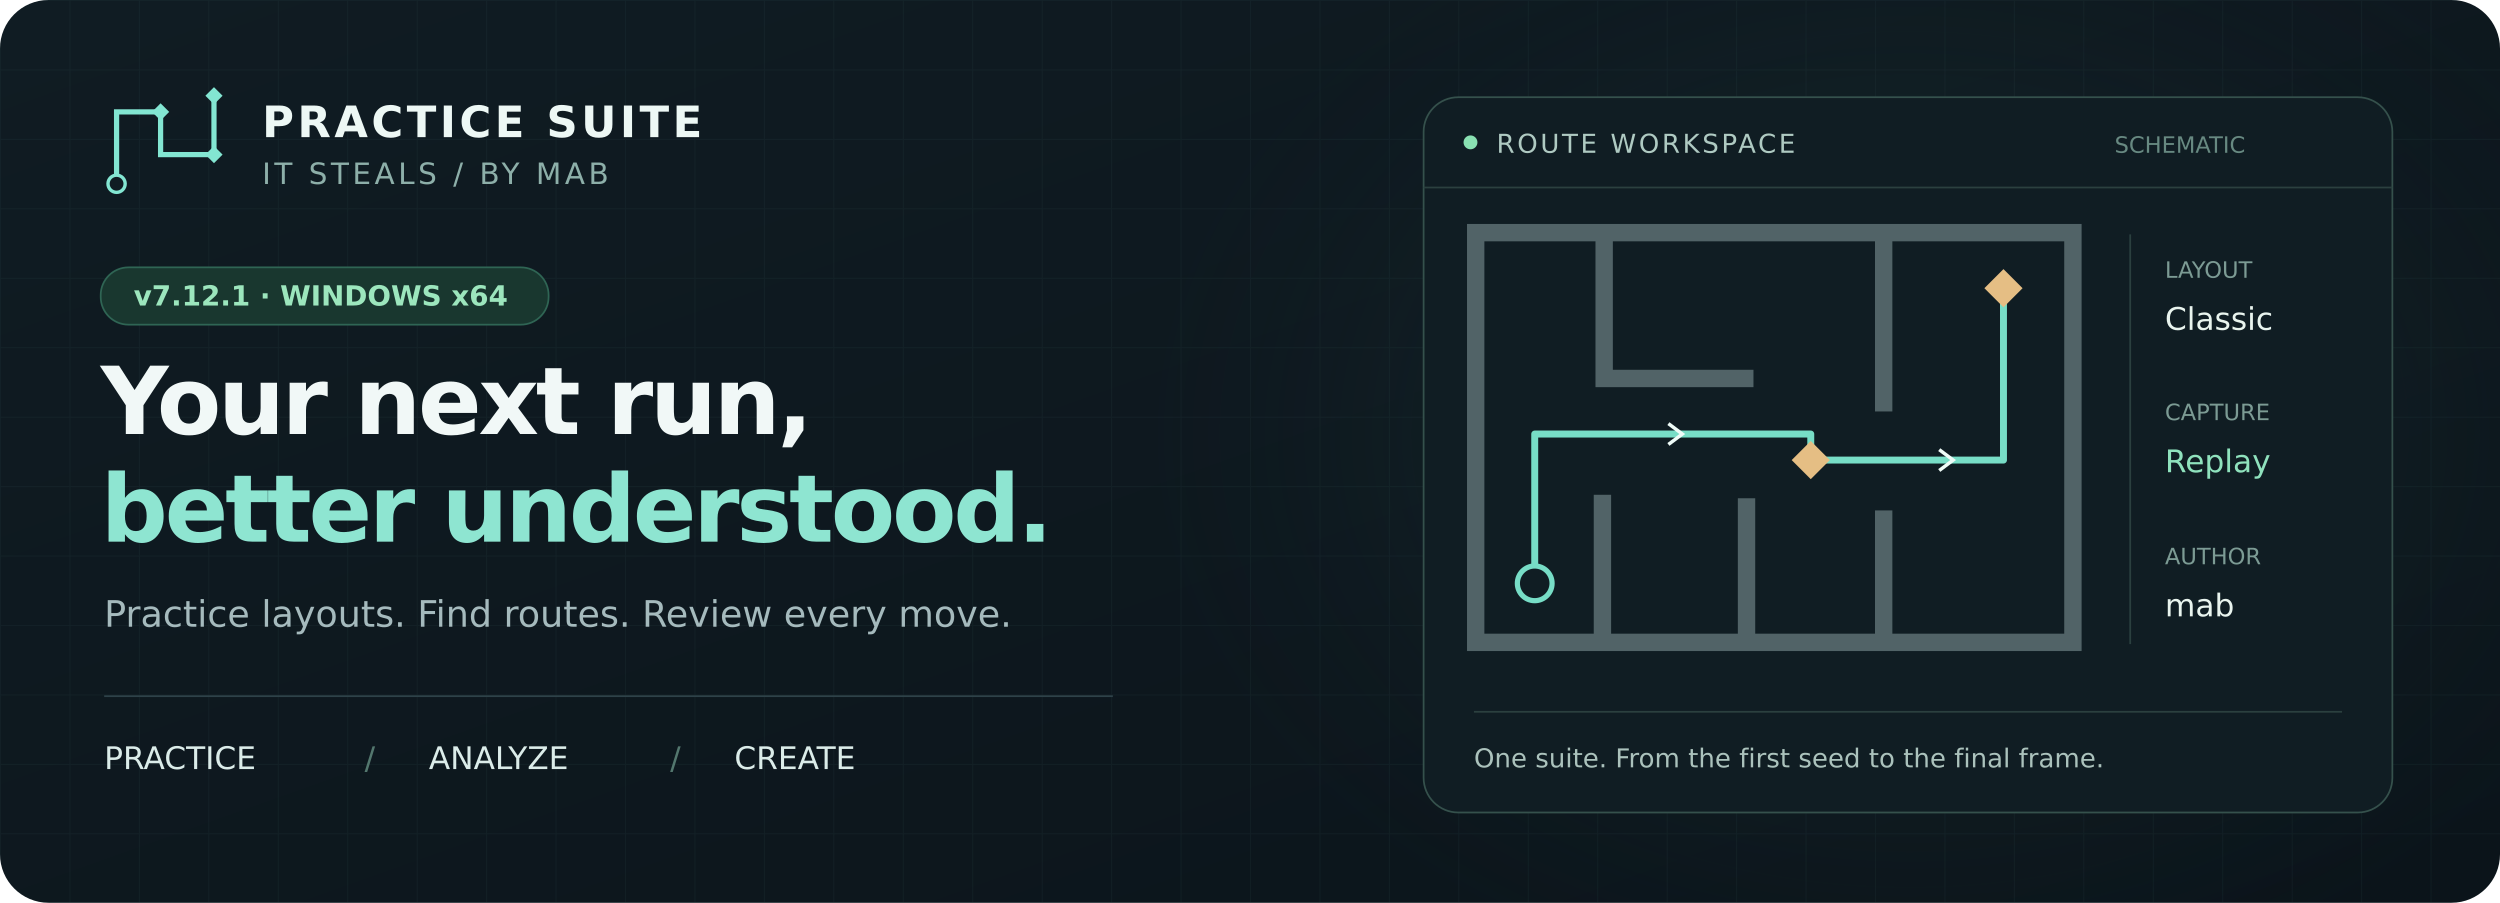
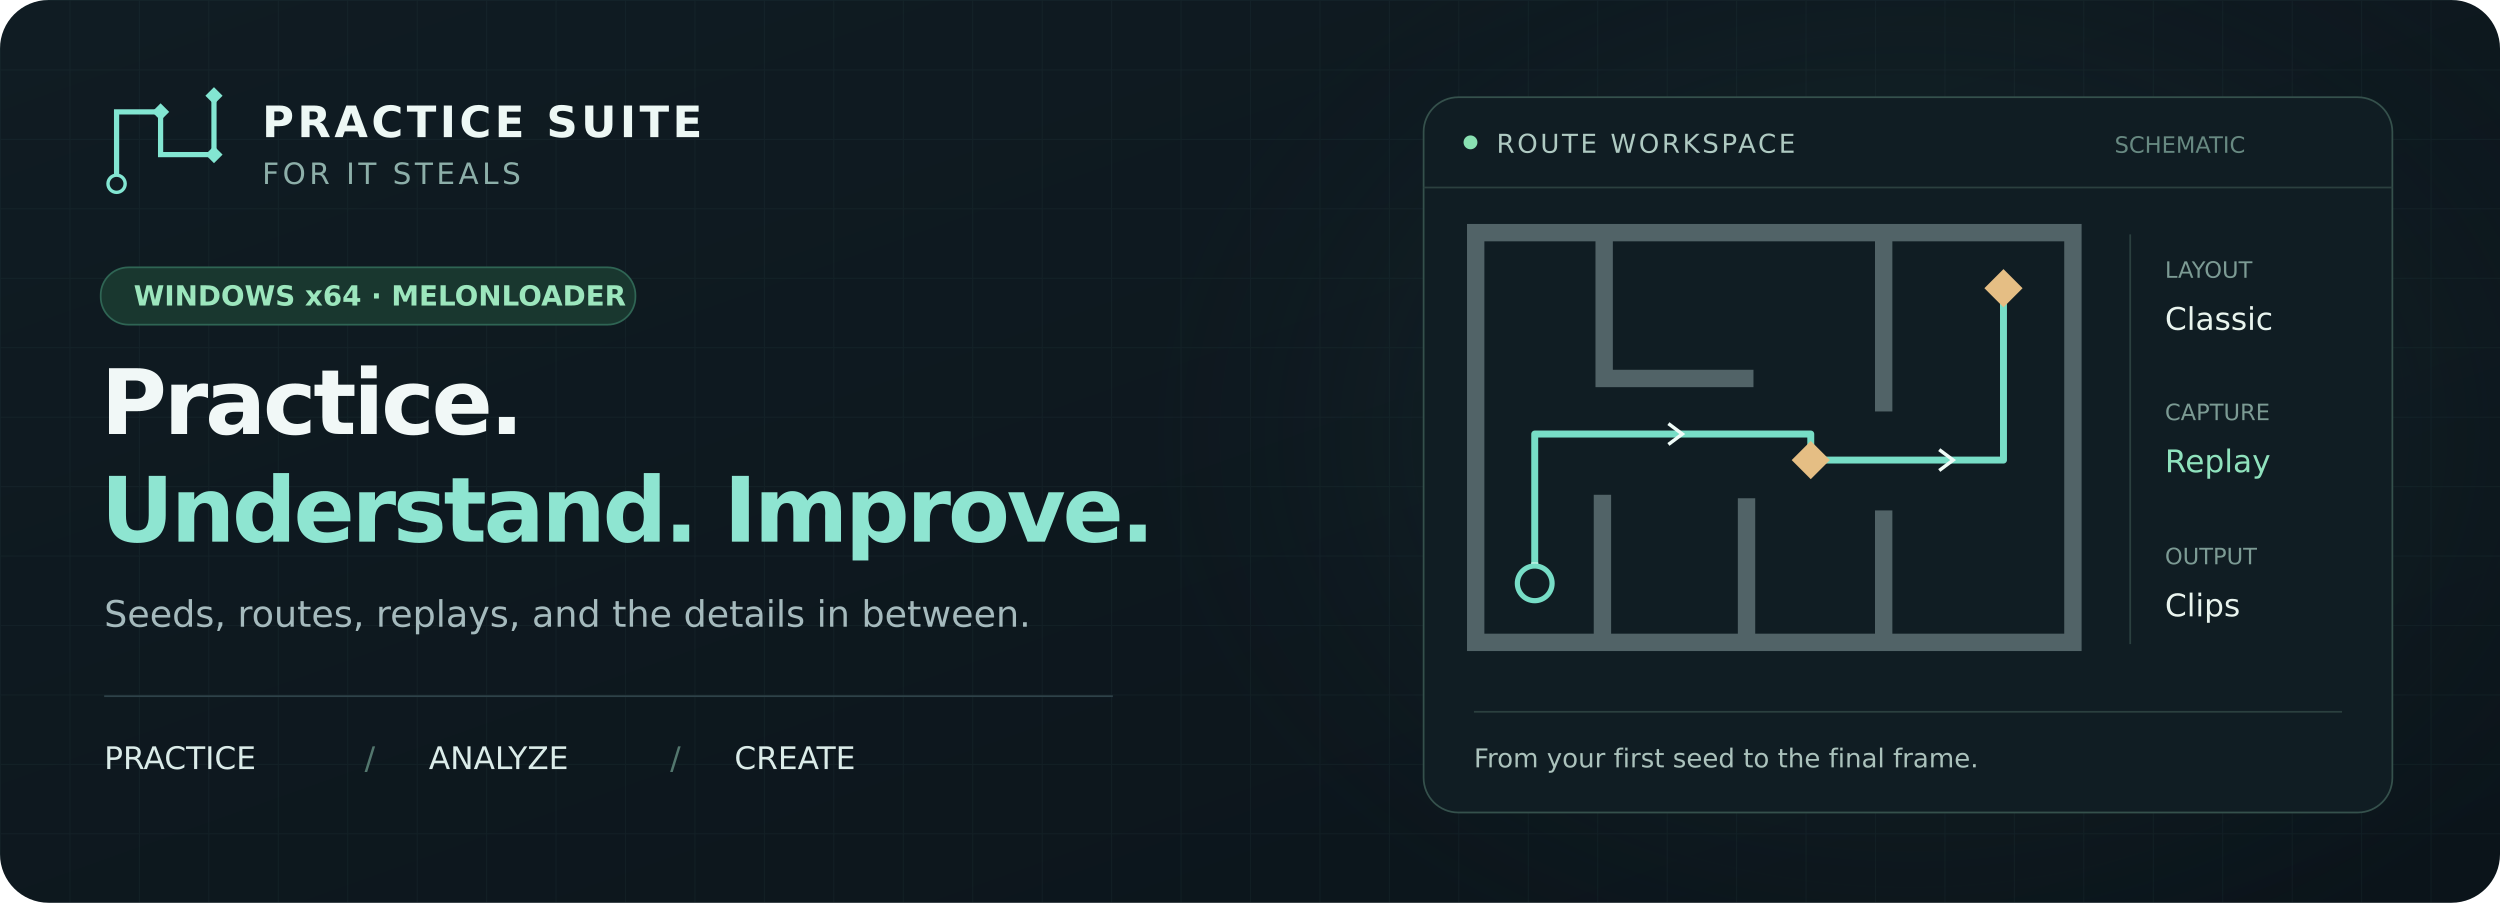
<svg xmlns="http://www.w3.org/2000/svg" width="1440" height="520" viewBox="0 0 1440 520">
  <defs>
    <linearGradient id="bg" x2="1" y2="1">
      <stop stop-color="#101c23" />
      <stop offset="1" stop-color="#0b141a" />
    </linearGradient>
    <radialGradient id="glow">
      <stop stop-color="#386b5e" stop-opacity=".32" />
      <stop offset="1" stop-color="#102029" stop-opacity="0" />
    </radialGradient>
    <pattern id="grid" width="40" height="40" patternUnits="userSpaceOnUse">
      <path d="M40 0H0V40" fill="none" stroke="#42615d" stroke-opacity=".12" />
    </pattern>
  </defs>
  <rect width="1440" height="520" rx="28" fill="url(#bg)" />
  <rect width="1440" height="520" rx="28" fill="url(#grid)" />
  <ellipse cx="1100" cy="250" rx="450" ry="340" fill="url(#glow)" />
  <g font-family="Segoe UI,DejaVu Sans,Arial,sans-serif">
    <g fill="#83e6d2" stroke="#83e6d2" transform="translate(58 46) scale(.15)">
      <path d="M61 399V123H230V287H435V61" fill="none" stroke-width="20" />
      <circle cx="61" cy="399" r="33" fill="#101c23" stroke-width="13" />
      <path d="m230 90 33 33-33 33-33-33zm205 164 33 33-33 33-33-33zm0-226 33 33-33 33-33-33z" stroke="none" />
    </g>
    <text x="151" y="79" fill="#edf8f5" font-size="25" font-weight="700" letter-spacing="2">PRACTICE SUITE</text>
-     <text x="151" y="106" fill="#8dafa9" font-size="17" letter-spacing="2">IT STEALS / BY MAB</text>
-     <rect x="58" y="154" width="258" height="33" rx="16" fill="#19372f" stroke="#2f6554" />
-     <text x="77" y="176" fill="#9ce6bd" font-size="16" font-weight="600">v7.12.1 · WINDOWS x64</text>
-     <text x="58" y="250" fill="#f1f8f7" font-size="54" font-weight="700" letter-spacing="-1.8">Your next run,</text>
-     <text x="58" y="312" fill="#8ee5d1" font-size="54" font-weight="700" letter-spacing="-1.8">better understood.</text>
-     <text x="60" y="361" fill="#a5babd" font-size="21">Practice layouts. Find routes. Review every move.</text>
+     <text x="151" y="106" fill="#8dafa9" font-size="17" letter-spacing="2">FOR IT STEALS</text>
+     <rect x="58" y="154" width="308" height="33" rx="16" fill="#19372f" stroke="#2f6554" />
+     <text x="77" y="176" fill="#9ce6bd" font-size="16" font-weight="600">WINDOWS x64 · MELONLOADER</text>
+     <text x="58" y="250" fill="#f1f8f7" font-size="52" font-weight="700" letter-spacing="-1.8">Practice.</text>
+     <text x="58" y="312" fill="#8ee5d1" font-size="52" font-weight="700" letter-spacing="-1.8">Understand. Improve.</text>
+     <text x="60" y="361" fill="#a5babd" font-size="21">Seeds, routes, replays, and the details in between.</text>
    <path d="M60 401H641" stroke="#2e4249" />
    <text x="60" y="443" fill="#dbece9" font-size="18">PRACTICE</text>
    <text x="210" y="443" fill="#53776e" font-size="18">/</text>
    <text x="247" y="443" fill="#dbece9" font-size="18">ANALYZE</text>
    <text x="386" y="443" fill="#53776e" font-size="18">/</text>
    <text x="423" y="443" fill="#dbece9" font-size="18">CREATE</text>
    <g transform="translate(820 56)">
      <rect width="558" height="412" rx="20" fill="#101d23" stroke="#35514c" />
      <circle cx="27" cy="26" r="4" fill="#89e1b2" />
      <text x="42" y="32" fill="#afcac2" font-size="15" letter-spacing="1.5">ROUTE WORKSPACE</text>
      <text x="398" y="32" fill="#678981" font-size="13">SCHEMATIC</text>
      <path d="M0 52H558" stroke="#2b403f" />
      <g transform="translate(30 78)">
        <path d="M0 0H344V236H0Z M74 0V84H155 M73 156V236 M235 0V98 M235 165V236 M156 158V236" fill="none" stroke="#516367" stroke-width="10" stroke-linecap="square" />
        <path d="M34 202V116H193V131H304V32" fill="none" stroke="#77ddc6" stroke-width="4" stroke-linejoin="round" />
+         <path d="M34 202V116H193V131H304V32" fill="none" stroke="#edfff8" stroke-width="4" stroke-dasharray="12 1000">
+           <animate attributeName="stroke-dashoffset" from="0" to="-1012" dur="10s" repeatCount="indefinite" />
+         </path>
        <circle cx="34" cy="202" r="10" fill="#101d23" stroke="#77ddc6" stroke-width="3" />
        <path d="m193 120 11 11-11 11-11-11zm111-99 11 11-11 11-11-11z" fill="#e5be84" />
        <path d="m111 110 8 6-8 6m156 3 8 6-8 6" fill="none" stroke="#effcf8" stroke-width="2" />
      </g>
      <path d="M407 79V315" stroke="#2b403f" />
      <text x="427" y="104" fill="#7c9b94" font-size="13">LAYOUT</text>
      <text x="427" y="134" fill="#e9f4ee" font-size="18">Classic</text>
      <text x="427" y="186" fill="#7c9b94" font-size="13">CAPTURE</text>
      <text x="427" y="216" fill="#8fe2bd" font-size="18">Replay</text>
-       <text x="427" y="269" fill="#7c9b94" font-size="13">AUTHOR</text>
-       <text x="427" y="299" fill="#e9f4ee" font-size="18">mab</text>
+       <text x="427" y="269" fill="#7c9b94" font-size="13">OUTPUT</text>
+       <text x="427" y="299" fill="#e9f4ee" font-size="18">Clips</text>
      <path d="M29 354H529" stroke="#2b403f" />
-       <text x="29" y="386" fill="#abc2bc" font-size="15">One suite. From the first seed to the final frame.</text>
+       <text x="29" y="386" fill="#abc2bc" font-size="15">From your first seed to the final frame.</text>
    </g>
  </g>
</svg>
